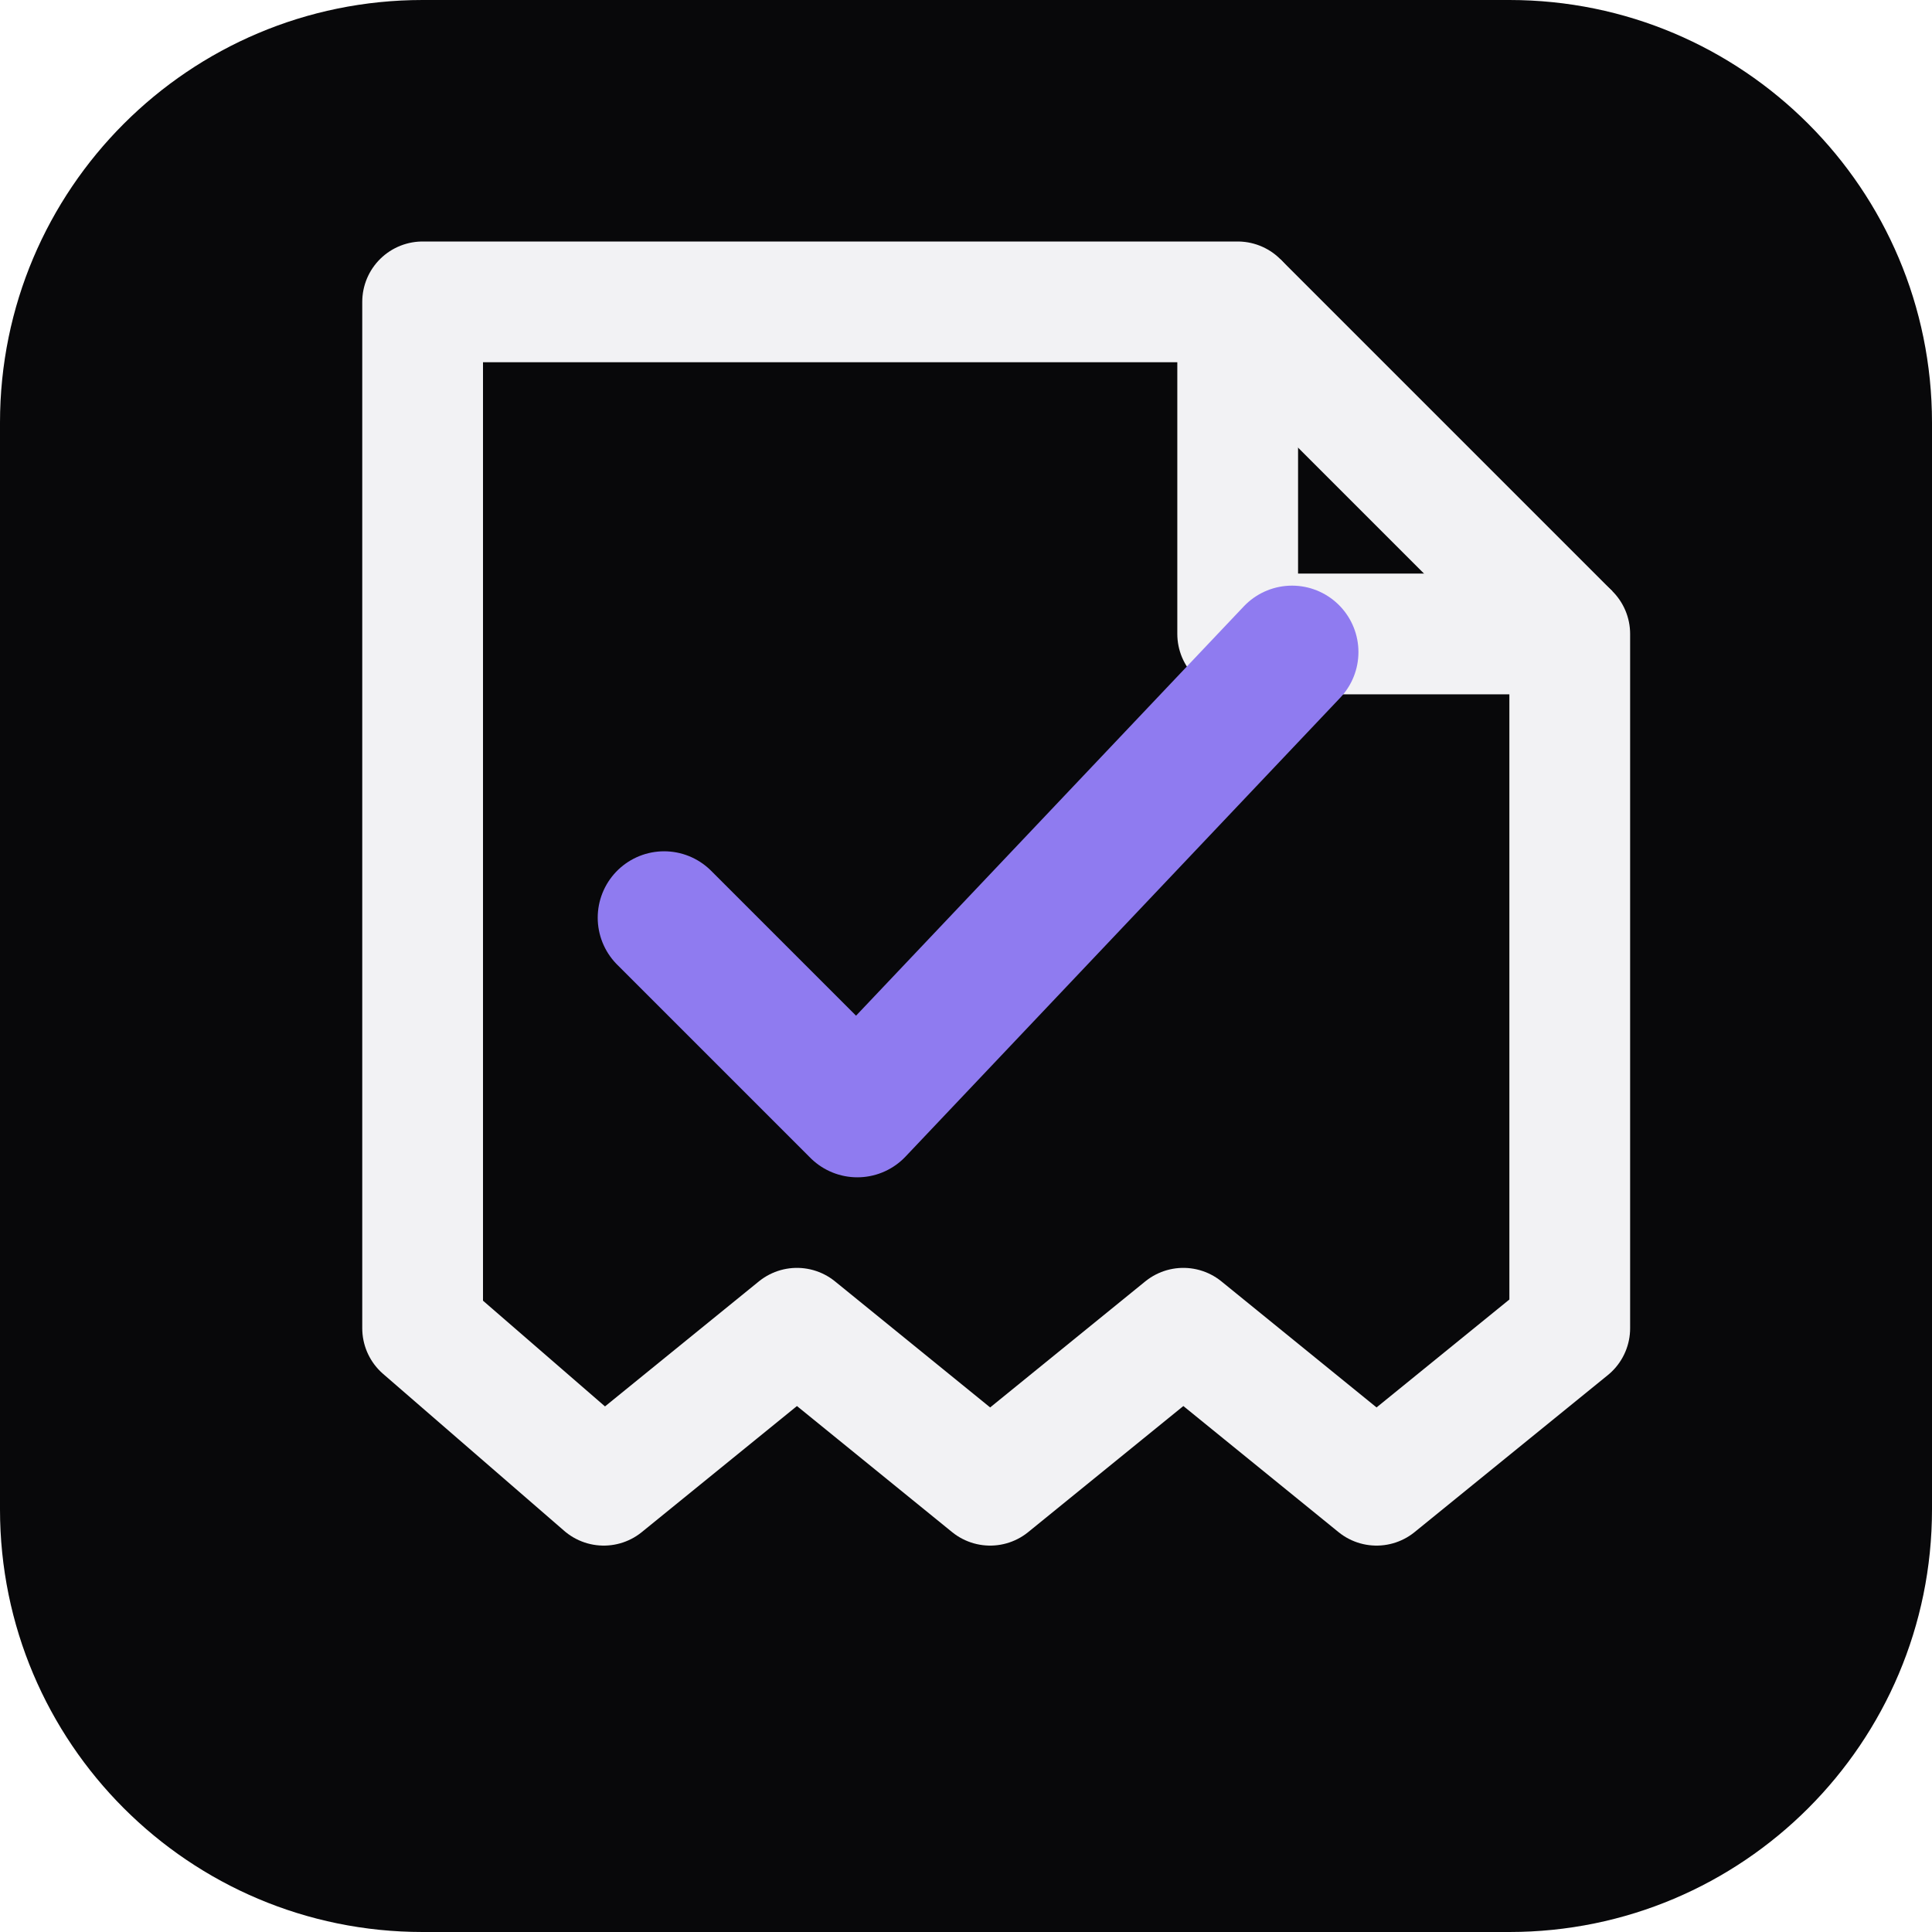
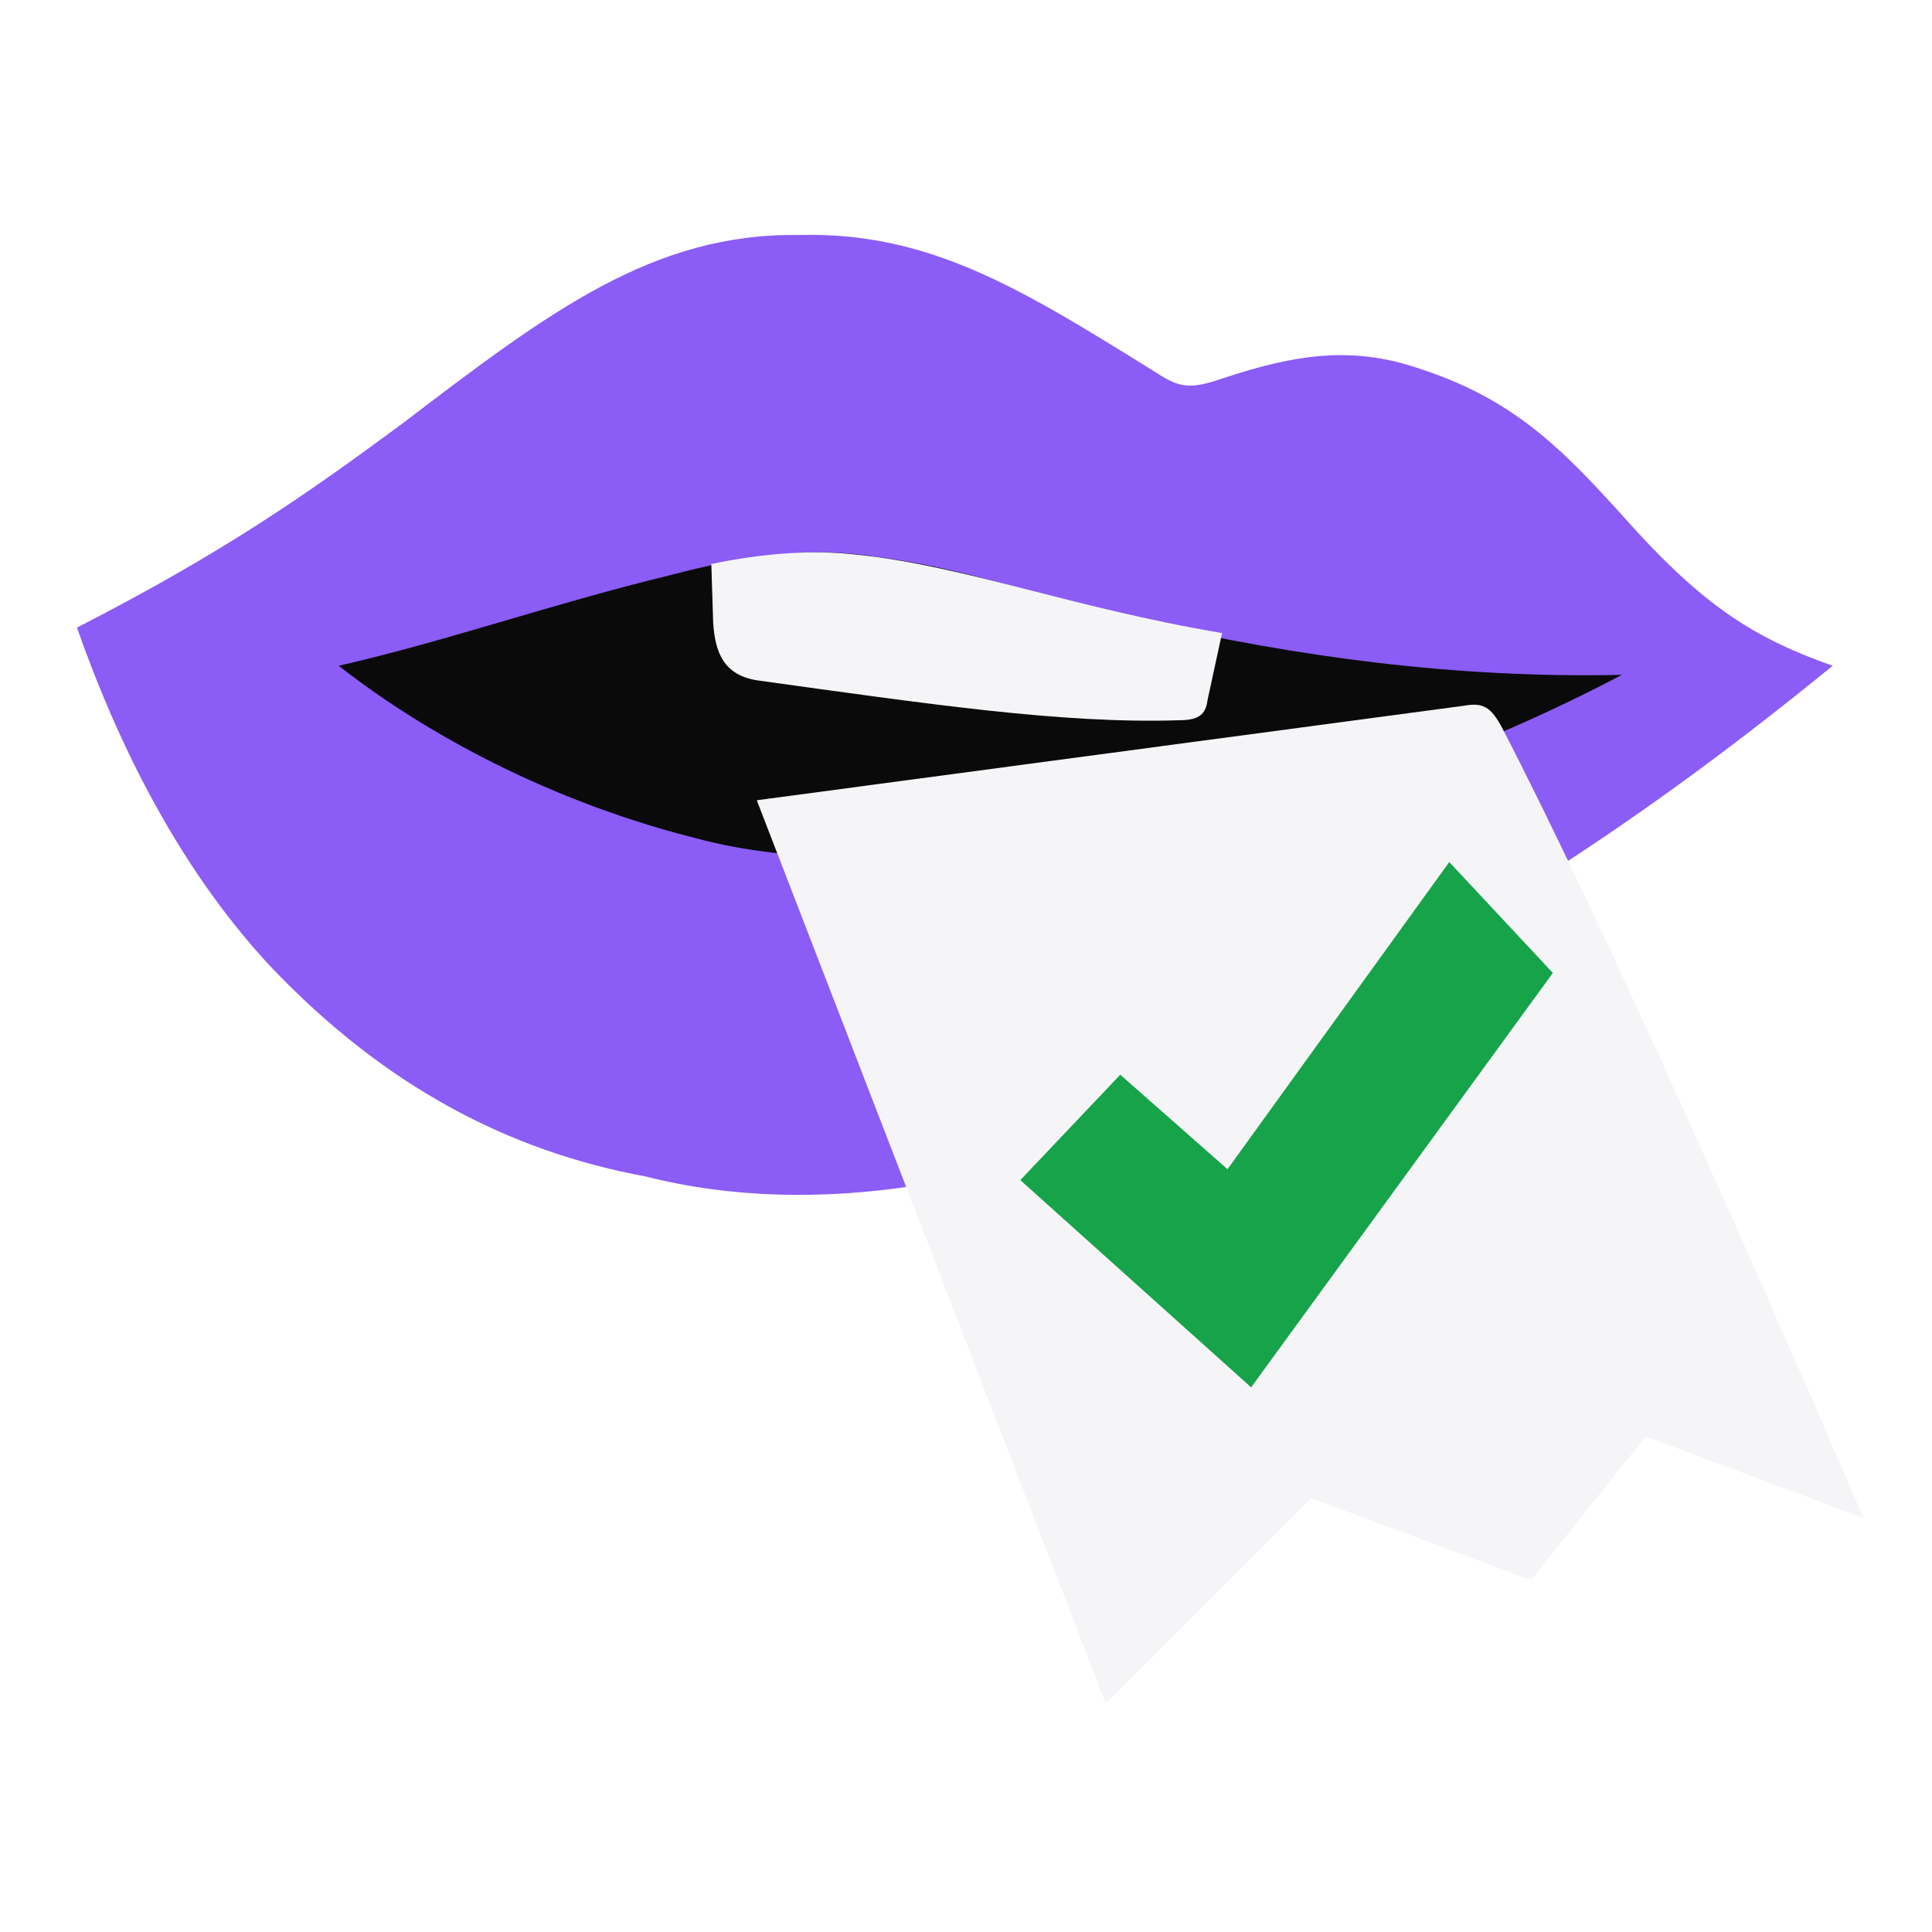
- <svg xmlns="http://www.w3.org/2000/svg" viewBox="0 0 32 32">
-   <rect width="32" height="32" rx="7" fill="#08080a" />
-   <path d="M7 5h13.5V10.5H26V22l-3.2 2.6-3.2-2.6-3.2 2.6-3.2-2.6-3.2 2.6L7 22V5z" stroke="#f2f2f4" stroke-width="2" stroke-linejoin="round" fill="none" />
-   <path d="M20.5 5 26 10.5" stroke="#f2f2f4" stroke-width="2" stroke-linejoin="round" fill="none" />
-   <path d="M11 15.2 14.2 18.4 21.4 10.8" stroke="#8f7bf0" stroke-width="2.2" stroke-linecap="round" stroke-linejoin="round" fill="none" />
+ <svg xmlns="http://www.w3.org/2000/svg" viewBox="41.5 55 434 434">
+   <path fill="#8b5cf6" d="M58.79 195.98 C91.46 179.24 110.24 166.18 132.29 149.84 C164.95 124.94 188.22 107.38 220.89 107.79 C250.28 106.97 271.11 120.04 300.1 138 C305.81 141.68 307.85 142.9 316.02 140.04 C333.17 134.33 345.82 132.7 360.93 138 C383.39 145.35 394.41 158.01 409.52 174.75 C424.63 191.08 435.65 198.43 453.21 204.56 C433.61 220.48 413.19 235.99 388.29 251.92 C360.52 270.29 332.76 289.07 303.77 303.36 C269.07 320.51 224.97 329.08 186.59 319.29 C155.56 313.57 127.8 298.87 102.48 272.33 C84.52 253.14 69.82 227.42 58.79 195.98Z" />
+   <path fill="#0a0a0b" d="M117.59 204.56 C142.49 198.84 165.36 190.67 192.31 184.14 C207.82 180.06 222.93 177.61 238.04 180.06 C258.45 182.51 276.41 189.45 298.87 194.76 C332.76 202.51 368.28 207.41 405.84 206.6 C373.18 223.74 334.39 238.44 287.03 244.57 C252.73 249.47 218.85 249.06 198.02 243.34 C168.63 235.99 140.04 222.11 117.59 204.56Z" />
+   <path fill="#f5f5f7" d="M201.29 181.69 C213.13 179.24 224.15 178.42 234.36 179.65 C258.04 182.1 282.13 191.49 316.02 197.21 L312.75 212.31 C312.34 215.58 310.71 216.8 306.22 216.8 C280.09 217.62 249.88 213.13 211.5 207.82 C204.15 206.6 202.11 201.7 201.7 194.76Z" />
+   <path fill="#f5f5f7" d="M211.5 234.77 L370.32 213.54 C374.81 212.72 376.45 213.95 378.9 218.44 C401.35 261.72 437.28 342.97 460.15 396.04 L411.15 377.67 L385.43 409.93 L336.03 391.55 L289.89 437.69Z" />
+   <path fill="#16a34a" d="M270.7 320.1 L293.15 296.42 L317.24 317.65 L367.06 248.65 L390.33 273.56 L322.55 366.65Z" />
</svg>
